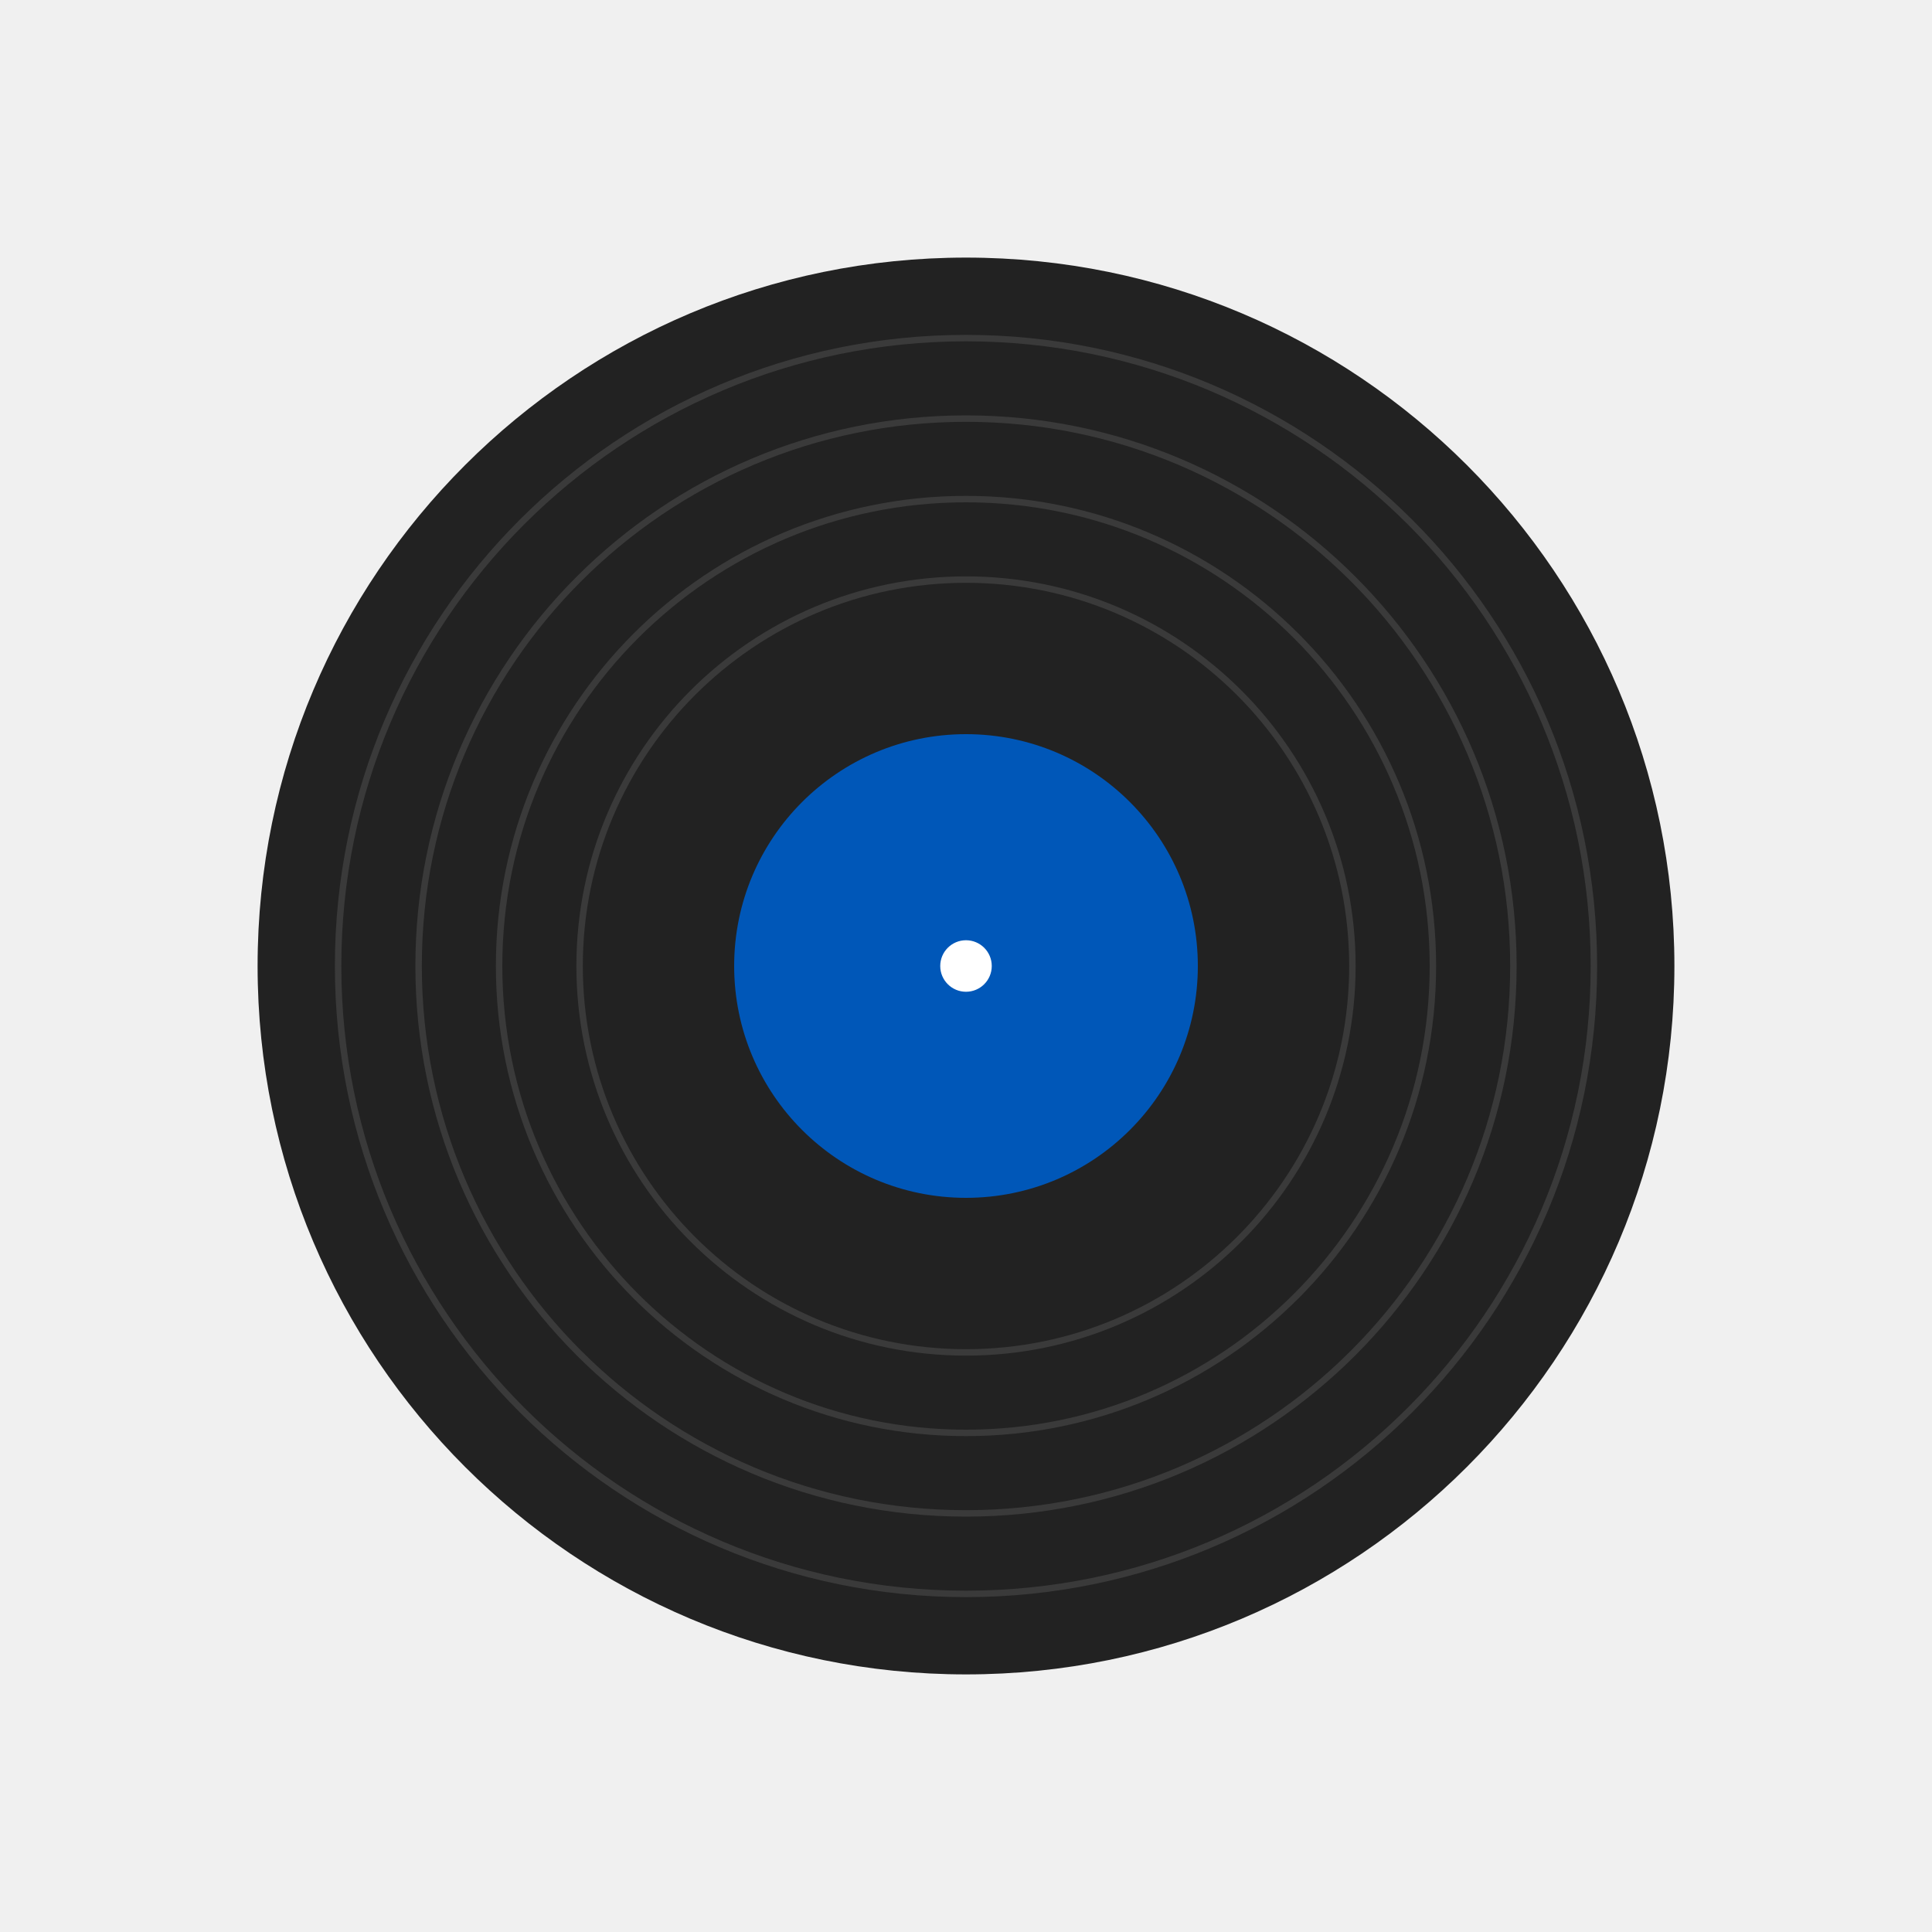
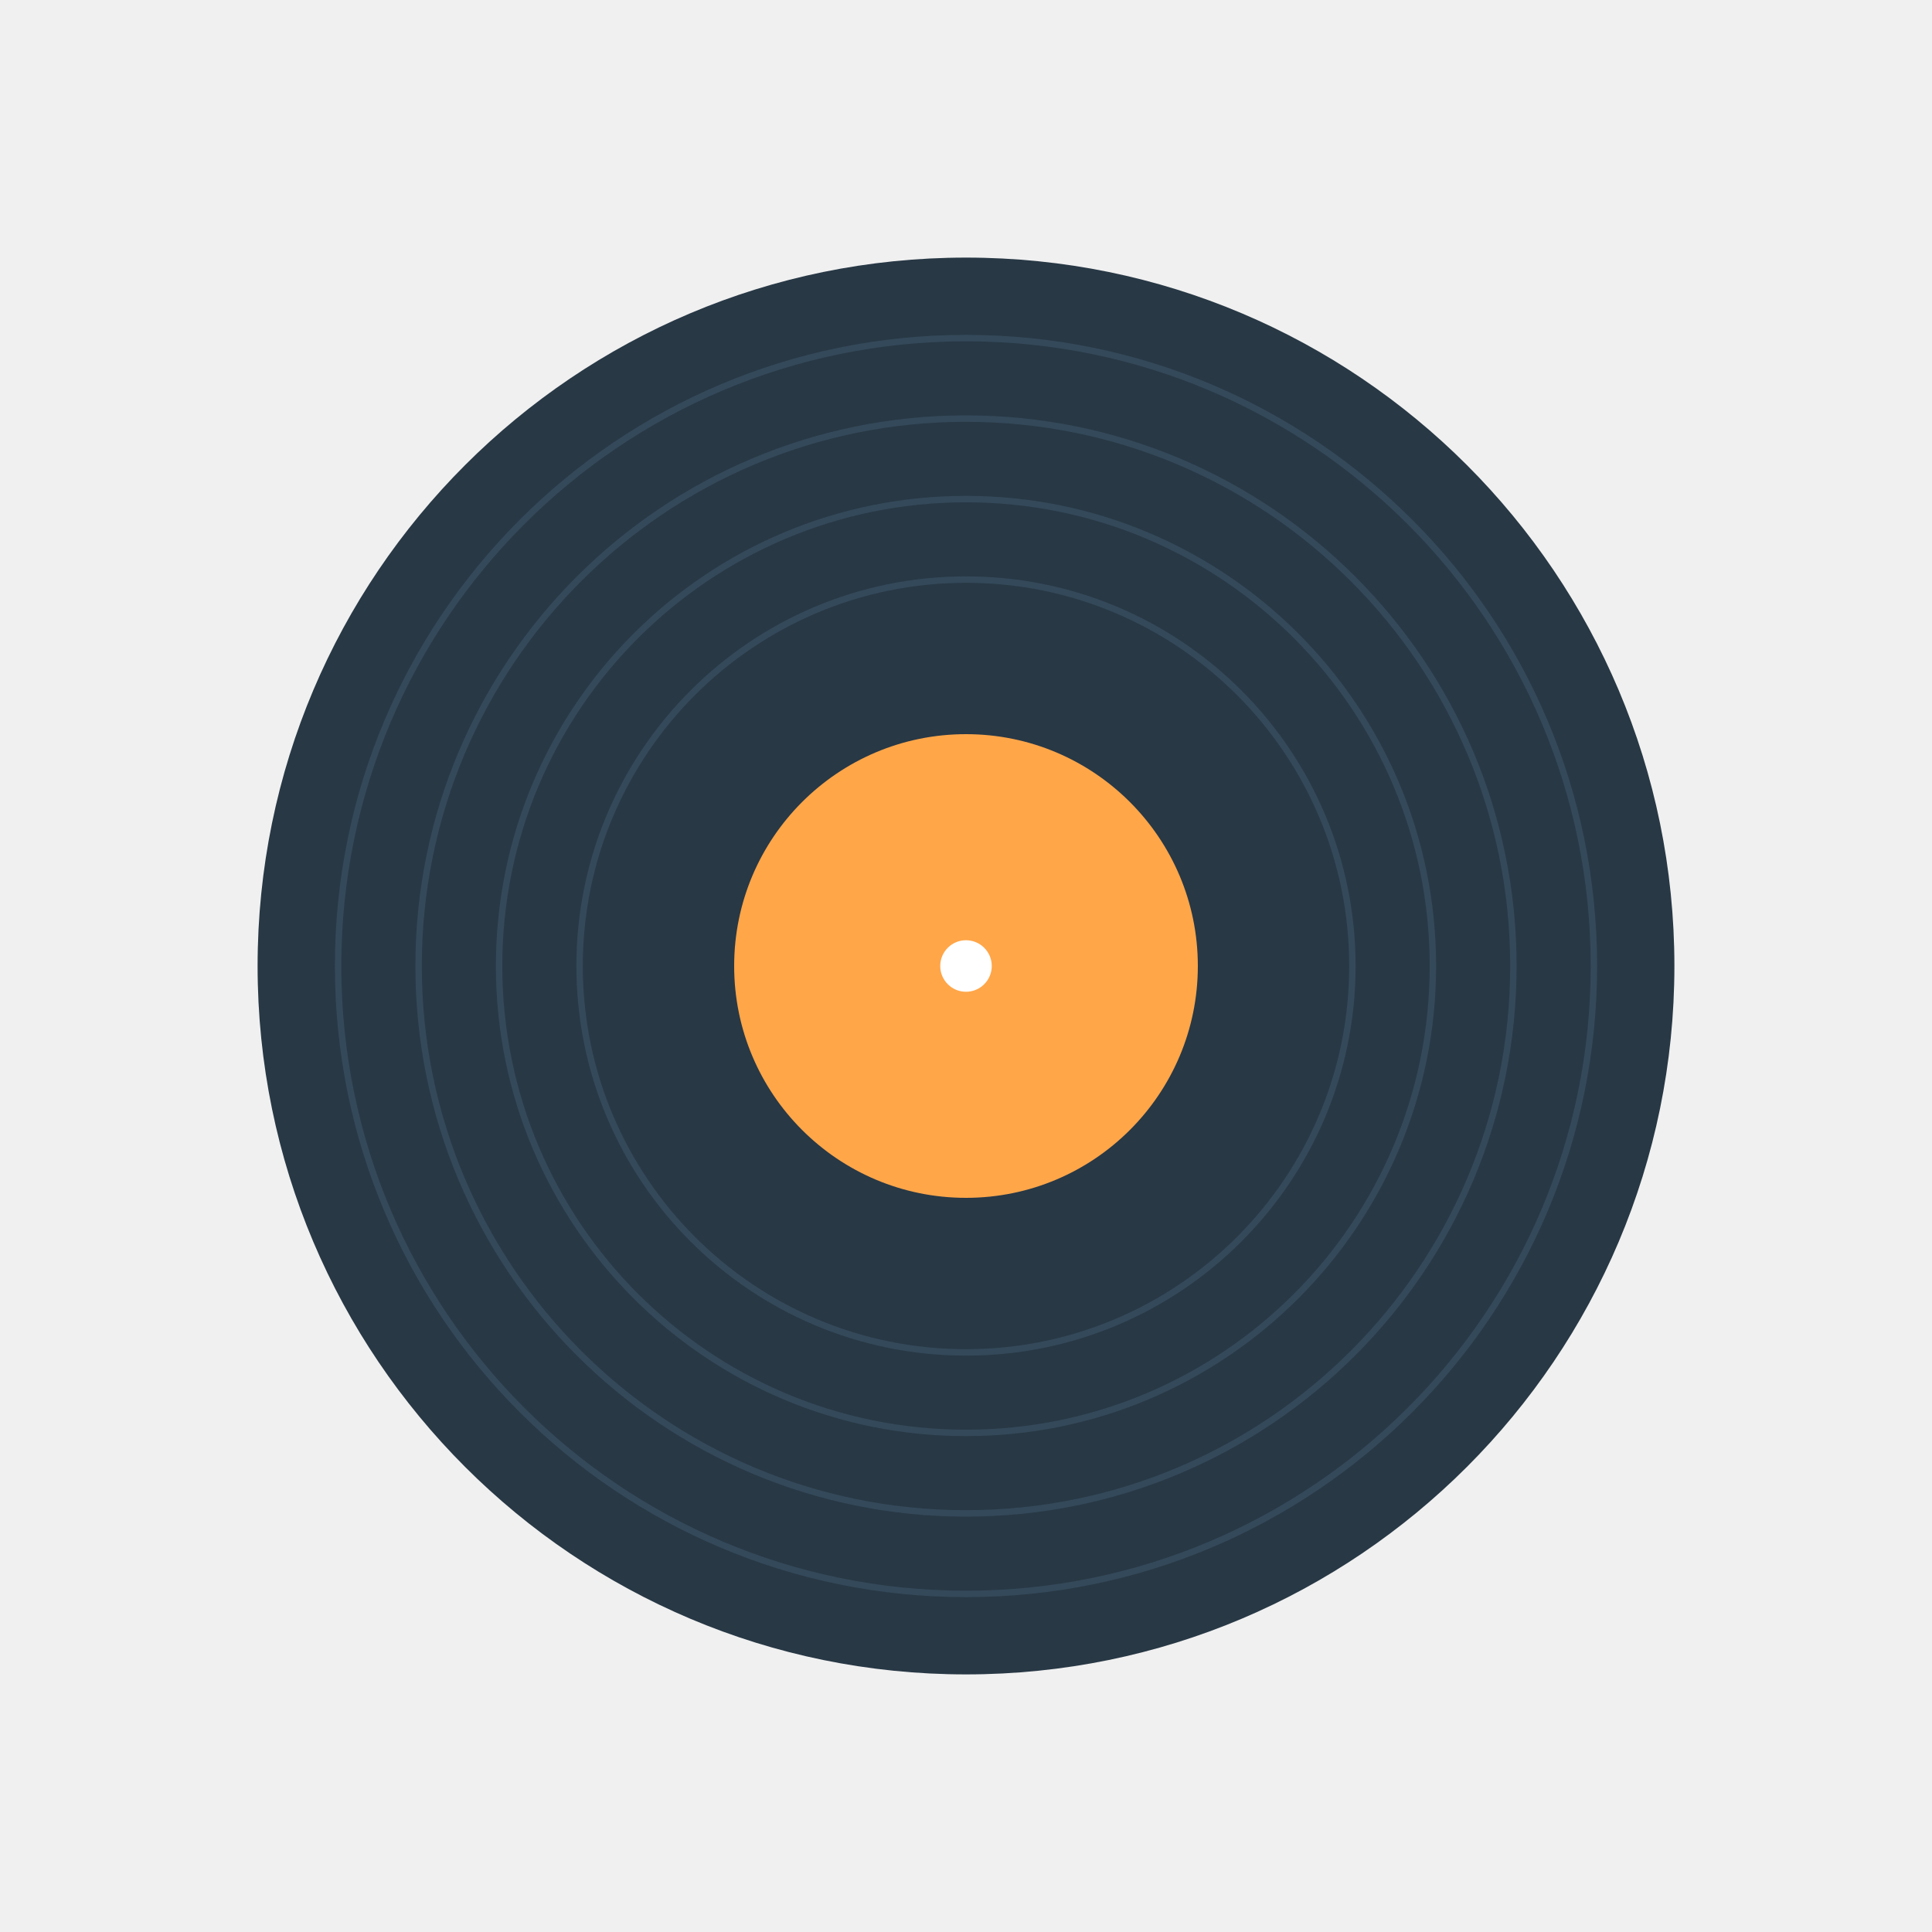
<svg xmlns="http://www.w3.org/2000/svg" viewBox="0 0 600 600" width="600" height="600">
-   <circle cx="300" cy="300" r="220" fill="#222222" />
-   <circle cx="300" cy="300" r="195" fill="none" stroke="#3a3a3a" stroke-width="2" />
-   <circle cx="300" cy="300" r="170" fill="none" stroke="#3a3a3a" stroke-width="2" />
-   <circle cx="300" cy="300" r="145" fill="none" stroke="#3a3a3a" stroke-width="2" />
-   <circle cx="300" cy="300" r="120" fill="none" stroke="#3a3a3a" stroke-width="2" />
-   <circle cx="300" cy="300" r="72" fill="#0057b8" />
+   <circle cx="300" cy="300" r="220" fill="#283845" />
+   <circle cx="300" cy="300" r="195" fill="none" stroke="#34495a" stroke-width="2" />
+   <circle cx="300" cy="300" r="170" fill="none" stroke="#34495a" stroke-width="2" />
+   <circle cx="300" cy="300" r="145" fill="none" stroke="#34495a" stroke-width="2" />
+   <circle cx="300" cy="300" r="120" fill="none" stroke="#34495a" stroke-width="2" />
+   <circle cx="300" cy="300" r="72" fill="#ffa649" />
  <circle cx="300" cy="300" r="8" fill="#ffffff" />
</svg>
